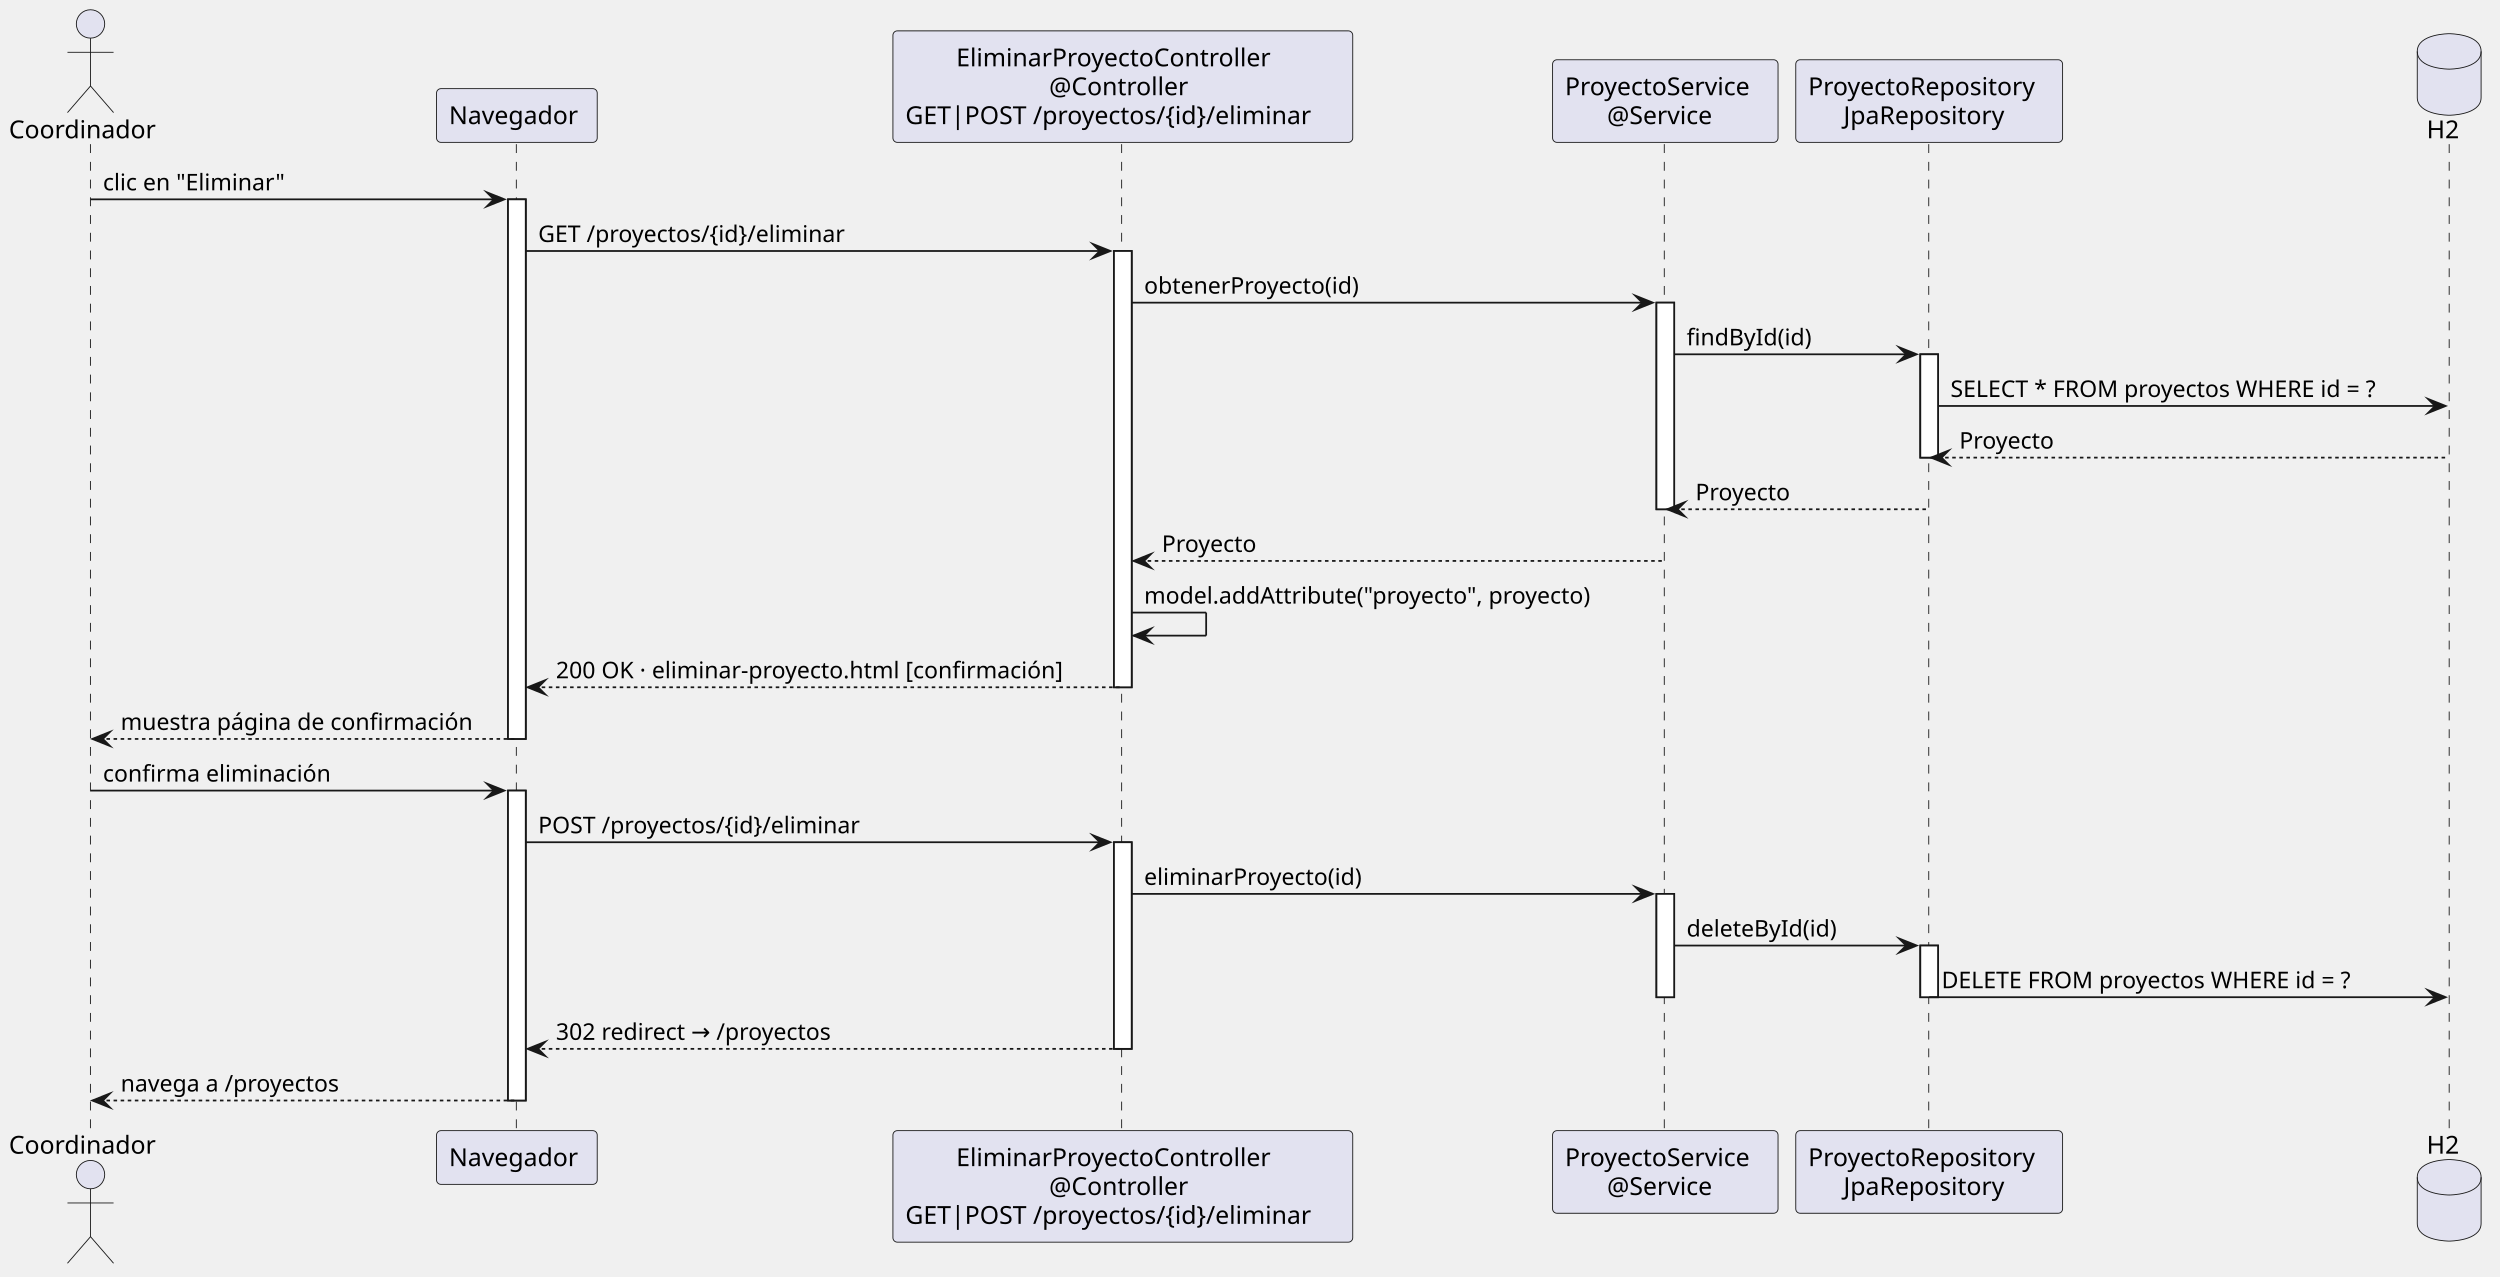
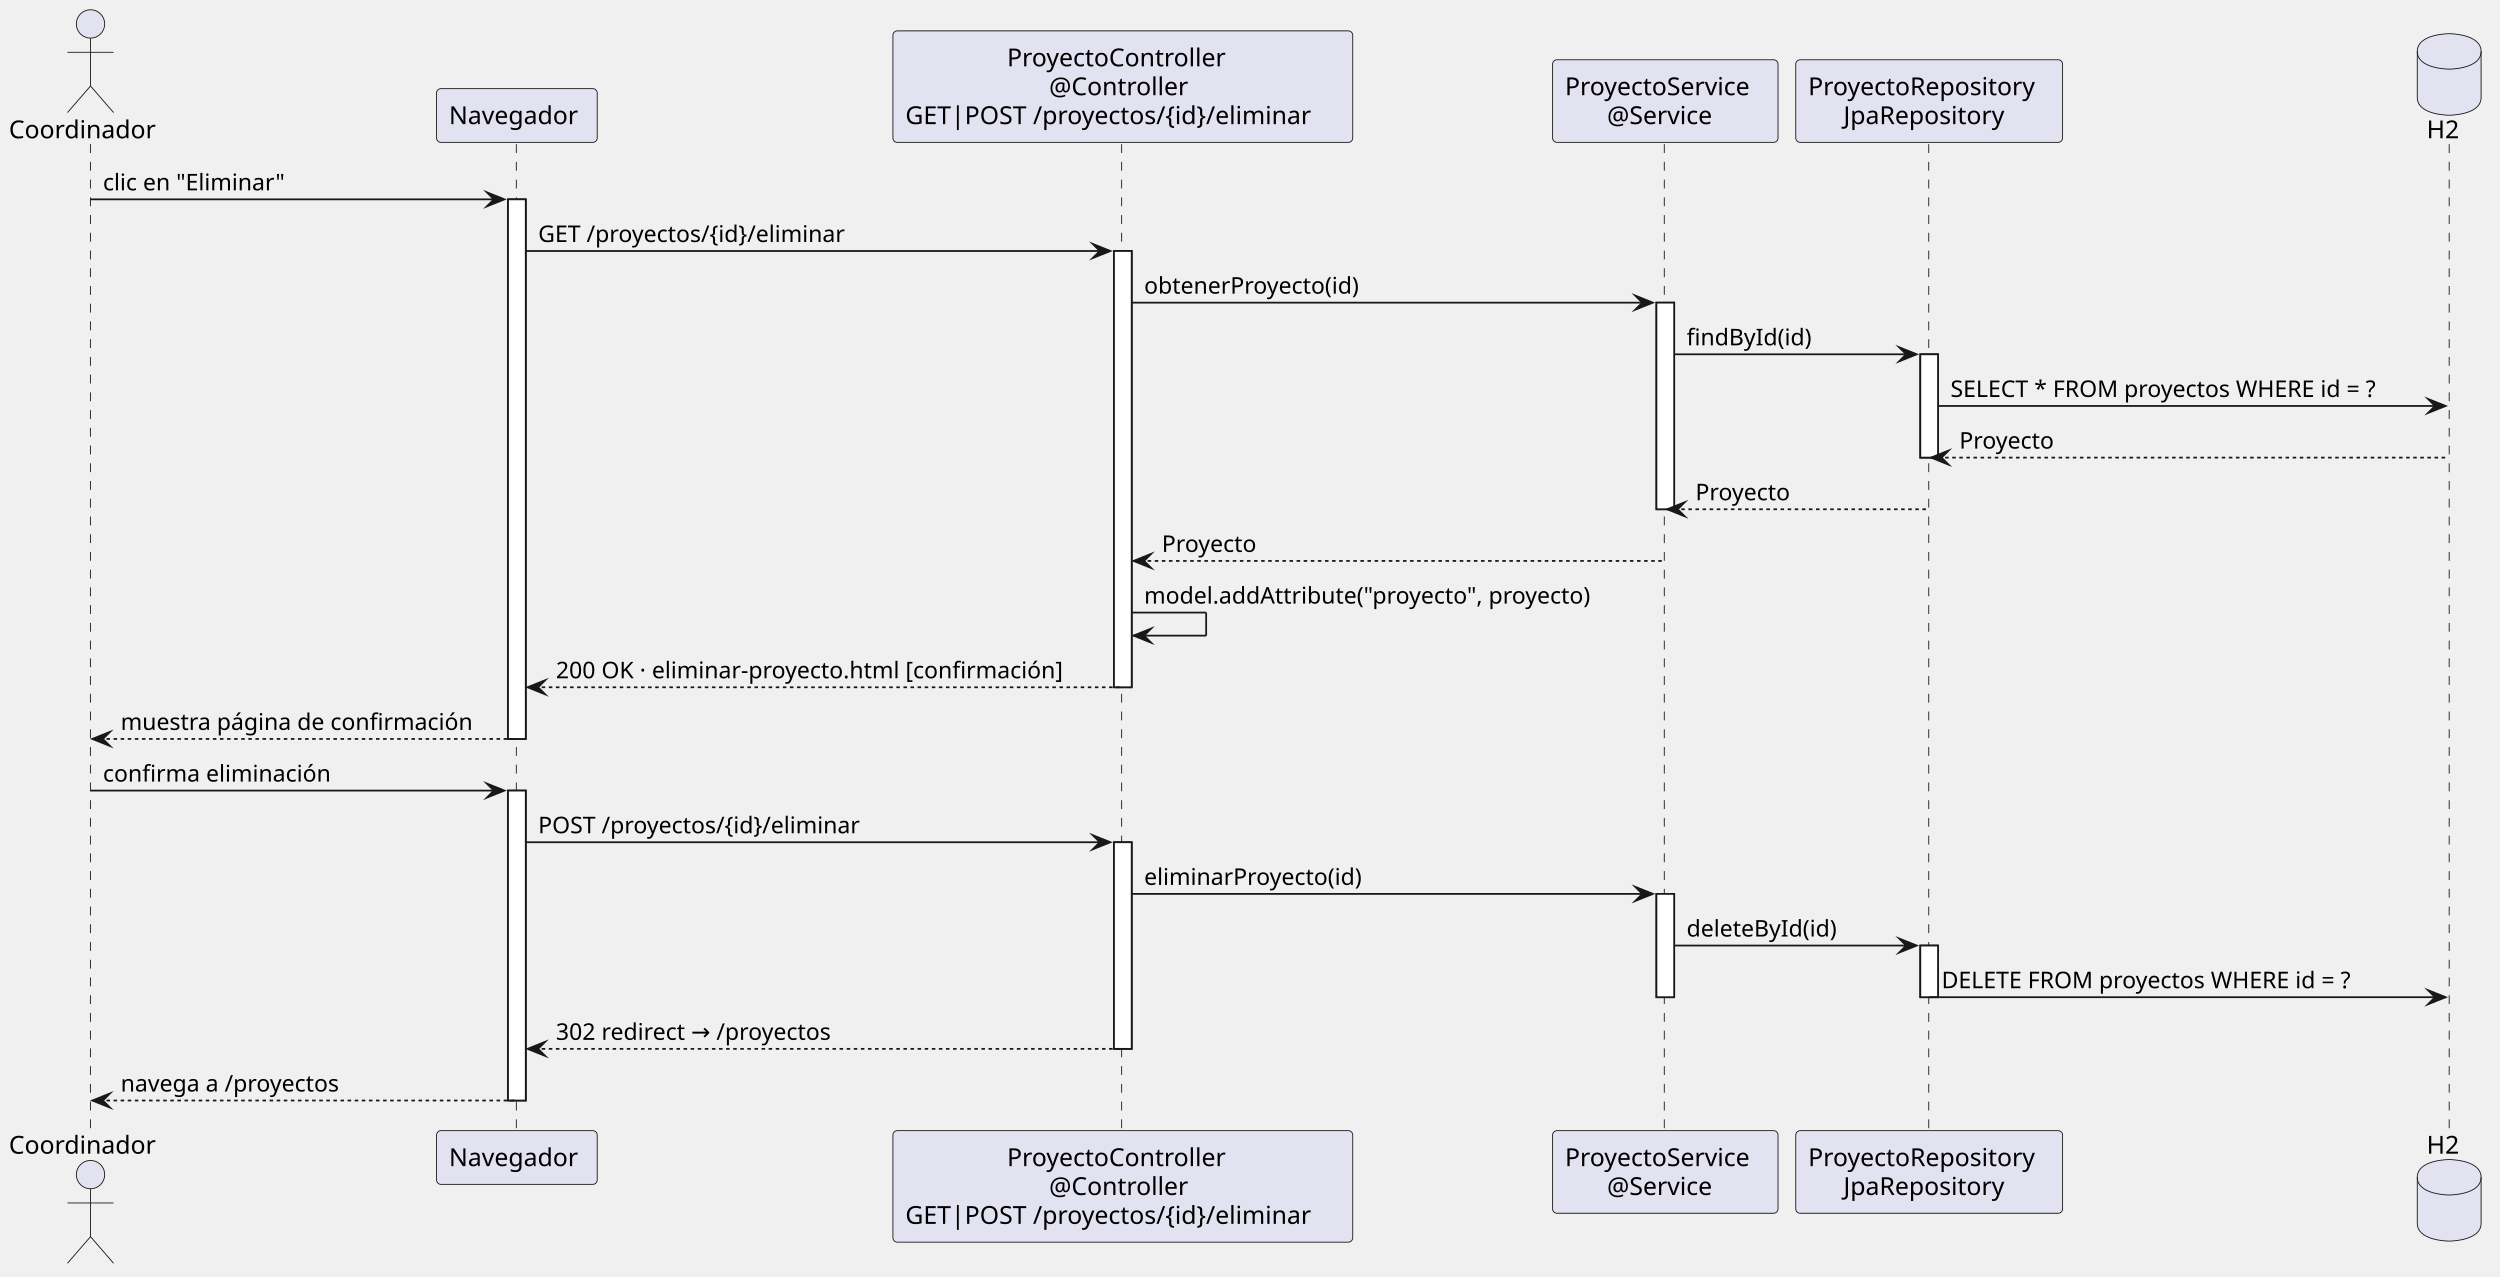
<svg xmlns="http://www.w3.org/2000/svg" contentStyleType="text/css" data-diagram-type="SEQUENCE" height="720px" preserveAspectRatio="none" style="width:1410px;height:720px;background:#FFFFFF;" version="1.1" viewBox="0 0 1410 720" width="1410px" zoomAndPan="magnify">
  <defs />
  <g>
    <g>
      <rect fill="#FFFFFF" height="304.328" style="stroke:#181818;stroke-width:1;" width="10" x="286.522" y="112.43" />
    </g>
    <g>
      <rect fill="#FFFFFF" height="174.797" style="stroke:#181818;stroke-width:1;" width="10" x="286.522" y="445.891" />
    </g>
    <g>
      <rect fill="#FFFFFF" height="246.062" style="stroke:#181818;stroke-width:1;" width="10" x="628.275" y="141.562" />
    </g>
    <g>
      <rect fill="#FFFFFF" height="116.531" style="stroke:#181818;stroke-width:1;" width="10" x="628.275" y="475.023" />
    </g>
    <g>
      <rect fill="#FFFFFF" height="116.531" style="stroke:#181818;stroke-width:1;" width="10" x="934.234" y="170.695" />
    </g>
    <g>
      <rect fill="#FFFFFF" height="58.266" style="stroke:#181818;stroke-width:1;" width="10" x="934.234" y="504.156" />
    </g>
    <g>
      <rect fill="#FFFFFF" height="58.266" style="stroke:#181818;stroke-width:1;" width="10" x="1083.055" y="199.828" />
    </g>
    <g>
      <rect fill="#FFFFFF" height="29.133" style="stroke:#181818;stroke-width:1;" width="10" x="1083.055" y="533.289" />
    </g>
    <g class="participant-lifeline" data-entity-uid="part1" data-qualified-name="Coord" data-source-line="3" id="part1-lifeline">
      <g>
        <rect fill="#000000" fill-opacity="0" height="557.391" width="8" x="47.049" y="81.297" />
        <line style="stroke:#181818;stroke-width:0.5;stroke-dasharray:5,5;" x1="51" x2="51" y1="81.297" y2="638.688" />
      </g>
    </g>
    <g class="participant-lifeline" data-entity-uid="part2" data-qualified-name="Nav" data-source-line="4" id="part2-lifeline">
      <g>
        <rect fill="#000000" fill-opacity="0" height="557.391" width="8" x="287.522" y="81.297" />
        <line style="stroke:#181818;stroke-width:0.5;stroke-dasharray:5,5;" x1="291.209" x2="291.209" y1="81.297" y2="638.688" />
      </g>
    </g>
    <g class="participant-lifeline" data-entity-uid="part3" data-qualified-name="Ctrl" data-source-line="5" id="part3-lifeline">
      <g>
        <rect fill="#000000" fill-opacity="0" height="557.391" width="8" x="629.275" y="81.297" />
        <line style="stroke:#181818;stroke-width:0.5;stroke-dasharray:5,5;" x1="632.607" x2="632.607" y1="81.297" y2="638.688" />
      </g>
    </g>
    <g class="participant-lifeline" data-entity-uid="part4" data-qualified-name="Service" data-source-line="6" id="part4-lifeline">
      <g>
        <rect fill="#000000" fill-opacity="0" height="557.391" width="8" x="935.234" y="81.297" />
        <line style="stroke:#181818;stroke-width:0.5;stroke-dasharray:5,5;" x1="938.656" x2="938.656" y1="81.297" y2="638.688" />
      </g>
    </g>
    <g class="participant-lifeline" data-entity-uid="part5" data-qualified-name="Repo" data-source-line="7" id="part5-lifeline">
      <g>
        <rect fill="#000000" fill-opacity="0" height="557.391" width="8" x="1084.055" y="81.297" />
        <line style="stroke:#181818;stroke-width:0.5;stroke-dasharray:5,5;" x1="1087.812" x2="1087.812" y1="81.297" y2="638.688" />
      </g>
    </g>
    <g class="participant-lifeline" data-entity-uid="part6" data-qualified-name="DB" data-source-line="8" id="part6-lifeline">
      <g>
        <rect fill="#000000" fill-opacity="0" height="557.391" width="8" x="1377.339" y="81.297" />
        <line style="stroke:#181818;stroke-width:0.5;stroke-dasharray:5,5;" x1="1381.339" x2="1381.339" y1="81.297" y2="638.688" />
      </g>
    </g>
    <g class="participant participant-head" data-entity-uid="part1" data-qualified-name="Coord" data-source-line="3" id="part1-head">
      <text fill="#000000" font-family="sans-serif" font-size="14" lengthAdjust="spacing" textLength="86.099" x="5" y="77.995">Coordinador</text>
      <ellipse cx="51.049" cy="13.5" fill="#E2E2F0" rx="8" ry="8" style="stroke:#181818;stroke-width:0.5;" />
      <path d="M51.049,21.5 L51.049,48.5 M38.049,29.5 L64.049,29.5 M51.049,48.5 L38.049,63.5 M51.049,48.5 L64.049,63.5" fill="none" style="stroke:#181818;stroke-width:0.5;" />
    </g>
    <g class="participant participant-tail" data-entity-uid="part1" data-qualified-name="Coord" data-source-line="3" id="part1-tail">
      <text fill="#000000" font-family="sans-serif" font-size="14" lengthAdjust="spacing" textLength="86.099" x="5" y="650.683">Coordinador</text>
      <ellipse cx="51.049" cy="662.484" fill="#E2E2F0" rx="8" ry="8" style="stroke:#181818;stroke-width:0.5;" />
      <path d="M51.049,670.484 L51.049,697.484 M38.049,678.484 L64.049,678.484 M51.049,697.484 L38.049,712.484 M51.049,697.484 L64.049,712.484" fill="none" style="stroke:#181818;stroke-width:0.5;" />
    </g>
    <g class="participant participant-head" data-entity-uid="part2" data-qualified-name="Nav" data-source-line="4" id="part2-head">
      <rect fill="#E2E2F0" height="30.297" rx="2.5" ry="2.5" style="stroke:#181818;stroke-width:0.5;" width="90.624" x="246.209" y="50" />
      <text fill="#000000" font-family="sans-serif" font-size="14" lengthAdjust="spacing" textLength="76.624" x="253.209" y="69.995">Navegador</text>
    </g>
    <g class="participant participant-tail" data-entity-uid="part2" data-qualified-name="Nav" data-source-line="4" id="part2-tail">
      <rect fill="#E2E2F0" height="30.297" rx="2.5" ry="2.5" style="stroke:#181818;stroke-width:0.5;" width="90.624" x="246.209" y="637.688" />
      <text fill="#000000" font-family="sans-serif" font-size="14" lengthAdjust="spacing" textLength="76.624" x="253.209" y="657.683">Navegador</text>
    </g>
    <g class="participant participant-head" data-entity-uid="part3" data-qualified-name="Ctrl" data-source-line="5" id="part3-head">
      <rect fill="#E2E2F0" height="62.891" rx="2.5" ry="2.5" style="stroke:#181818;stroke-width:0.5;" width="259.335" x="503.607" y="17.406" />
-       <text fill="#000000" font-family="sans-serif" font-size="14" lengthAdjust="spacing" textLength="187.947" x="539.301" y="37.401">EliminarProyectoController</text>
+       <text fill="#000000" font-family="sans-serif" font-size="14" lengthAdjust="spacing" textLength="130.587" x="567.981" y="37.401">ProyectoController</text>
      <text fill="#000000" font-family="sans-serif" font-size="14" lengthAdjust="spacing" textLength="83.173" x="591.688" y="53.698">@Controller</text>
      <text fill="#000000" font-family="sans-serif" font-size="14" lengthAdjust="spacing" textLength="245.335" x="510.607" y="69.995">GET|POST /proyectos/{id}/eliminar</text>
    </g>
    <g class="participant participant-tail" data-entity-uid="part3" data-qualified-name="Ctrl" data-source-line="5" id="part3-tail">
      <rect fill="#E2E2F0" height="62.891" rx="2.5" ry="2.5" style="stroke:#181818;stroke-width:0.5;" width="259.335" x="503.607" y="637.688" />
-       <text fill="#000000" font-family="sans-serif" font-size="14" lengthAdjust="spacing" textLength="187.947" x="539.301" y="657.683">EliminarProyectoController</text>
+       <text fill="#000000" font-family="sans-serif" font-size="14" lengthAdjust="spacing" textLength="130.587" x="567.981" y="657.683">ProyectoController</text>
      <text fill="#000000" font-family="sans-serif" font-size="14" lengthAdjust="spacing" textLength="83.173" x="591.688" y="673.98">@Controller</text>
      <text fill="#000000" font-family="sans-serif" font-size="14" lengthAdjust="spacing" textLength="245.335" x="510.607" y="690.276">GET|POST /proyectos/{id}/eliminar</text>
    </g>
    <g class="participant participant-head" data-entity-uid="part4" data-qualified-name="Service" data-source-line="6" id="part4-head">
      <rect fill="#E2E2F0" height="46.594" rx="2.5" ry="2.5" style="stroke:#181818;stroke-width:0.5;" width="127.155" x="875.656" y="33.703" />
      <text fill="#000000" font-family="sans-serif" font-size="14" lengthAdjust="spacing" textLength="113.155" x="882.656" y="53.698">ProyectoService</text>
      <text fill="#000000" font-family="sans-serif" font-size="14" lengthAdjust="spacing" textLength="65.741" x="906.363" y="69.995">@Service</text>
    </g>
    <g class="participant participant-tail" data-entity-uid="part4" data-qualified-name="Service" data-source-line="6" id="part4-tail">
      <rect fill="#E2E2F0" height="46.594" rx="2.5" ry="2.5" style="stroke:#181818;stroke-width:0.5;" width="127.155" x="875.656" y="637.688" />
      <text fill="#000000" font-family="sans-serif" font-size="14" lengthAdjust="spacing" textLength="113.155" x="882.656" y="657.683">ProyectoService</text>
      <text fill="#000000" font-family="sans-serif" font-size="14" lengthAdjust="spacing" textLength="65.741" x="906.363" y="673.98">@Service</text>
    </g>
    <g class="participant participant-head" data-entity-uid="part5" data-qualified-name="Repo" data-source-line="7" id="part5-head">
      <rect fill="#E2E2F0" height="46.594" rx="2.5" ry="2.5" style="stroke:#181818;stroke-width:0.5;" width="150.486" x="1012.812" y="33.703" />
      <text fill="#000000" font-family="sans-serif" font-size="14" lengthAdjust="spacing" textLength="136.486" x="1019.812" y="53.698">ProyectoRepository</text>
      <text fill="#000000" font-family="sans-serif" font-size="14" lengthAdjust="spacing" textLength="96.667" x="1039.721" y="69.995">JpaRepository</text>
    </g>
    <g class="participant participant-tail" data-entity-uid="part5" data-qualified-name="Repo" data-source-line="7" id="part5-tail">
      <rect fill="#E2E2F0" height="46.594" rx="2.5" ry="2.5" style="stroke:#181818;stroke-width:0.5;" width="150.486" x="1012.812" y="637.688" />
      <text fill="#000000" font-family="sans-serif" font-size="14" lengthAdjust="spacing" textLength="136.486" x="1019.812" y="657.683">ProyectoRepository</text>
      <text fill="#000000" font-family="sans-serif" font-size="14" lengthAdjust="spacing" textLength="96.667" x="1039.721" y="673.98">JpaRepository</text>
    </g>
    <g class="participant participant-head" data-entity-uid="part6" data-qualified-name="DB" data-source-line="8" id="part6-head">
      <text fill="#000000" font-family="sans-serif" font-size="14" lengthAdjust="spacing" textLength="19.435" x="1368.622" y="77.995">H2</text>
      <path d="M1363.339,29 C1363.339,19 1381.339,19 1381.339,19 C1381.339,19 1399.339,19 1399.339,29 L1399.339,55 C1399.339,65 1381.339,65 1381.339,65 C1381.339,65 1363.339,65 1363.339,55 L1363.339,29" fill="#E2E2F0" style="stroke:#181818;stroke-width:0.5;" />
      <path d="M1363.339,29 C1363.339,39 1381.339,39 1381.339,39 C1381.339,39 1399.339,39 1399.339,29" fill="none" style="stroke:#181818;stroke-width:0.5;" />
    </g>
    <g class="participant participant-tail" data-entity-uid="part6" data-qualified-name="DB" data-source-line="8" id="part6-tail">
      <text fill="#000000" font-family="sans-serif" font-size="14" lengthAdjust="spacing" textLength="19.435" x="1368.622" y="650.683">H2</text>
      <path d="M1363.339,663.984 C1363.339,653.984 1381.339,653.984 1381.339,653.984 C1381.339,653.984 1399.339,653.984 1399.339,663.984 L1399.339,689.984 C1399.339,699.984 1381.339,699.984 1381.339,699.984 C1381.339,699.984 1363.339,699.984 1363.339,689.984 L1363.339,663.984" fill="#E2E2F0" style="stroke:#181818;stroke-width:0.5;" />
      <path d="M1363.339,663.984 C1363.339,673.984 1381.339,673.984 1381.339,673.984 C1381.339,673.984 1399.339,673.984 1399.339,663.984" fill="none" style="stroke:#181818;stroke-width:0.5;" />
    </g>
    <g>
      <rect fill="#FFFFFF" height="304.328" style="stroke:#181818;stroke-width:1;" width="10" x="286.522" y="112.43" />
    </g>
    <g>
      <rect fill="#FFFFFF" height="174.797" style="stroke:#181818;stroke-width:1;" width="10" x="286.522" y="445.891" />
    </g>
    <g>
      <rect fill="#FFFFFF" height="246.062" style="stroke:#181818;stroke-width:1;" width="10" x="628.275" y="141.562" />
    </g>
    <g>
      <rect fill="#FFFFFF" height="116.531" style="stroke:#181818;stroke-width:1;" width="10" x="628.275" y="475.023" />
    </g>
    <g>
      <rect fill="#FFFFFF" height="116.531" style="stroke:#181818;stroke-width:1;" width="10" x="934.234" y="170.695" />
    </g>
    <g>
      <rect fill="#FFFFFF" height="58.266" style="stroke:#181818;stroke-width:1;" width="10" x="934.234" y="504.156" />
    </g>
    <g>
      <rect fill="#FFFFFF" height="58.266" style="stroke:#181818;stroke-width:1;" width="10" x="1083.055" y="199.828" />
    </g>
    <g>
      <rect fill="#FFFFFF" height="29.133" style="stroke:#181818;stroke-width:1;" width="10" x="1083.055" y="533.289" />
    </g>
    <g class="message" data-entity-1="part1" data-entity-2="part2" data-source-line="10" id="msg1">
      <polygon fill="#181818" points="274.522,108.43,284.522,112.43,274.522,116.43,278.522,112.43" style="stroke:#181818;stroke-width:1;stroke-linejoin:miter;stroke-miterlimit:10;" />
      <line style="stroke:#181818;stroke-width:1;" x1="51.049" x2="280.522" y1="112.43" y2="112.43" />
      <text fill="#000000" font-family="sans-serif" font-size="13" lengthAdjust="spacing" textLength="111.243" x="58.049" y="107.364">clic en "Eliminar"</text>
    </g>
    <g class="message" data-entity-1="part2" data-entity-2="part3" data-source-line="12" id="msg2">
      <polygon fill="#181818" points="616.275,137.562,626.275,141.562,616.275,145.562,620.275,141.562" style="stroke:#181818;stroke-width:1;stroke-linejoin:miter;stroke-miterlimit:10;" />
      <line style="stroke:#181818;stroke-width:1;" x1="296.522" x2="622.275" y1="141.562" y2="141.562" />
      <text fill="#000000" font-family="sans-serif" font-size="13" lengthAdjust="spacing" textLength="189.167" x="303.522" y="136.497">GET /proyectos/{id}/eliminar</text>
    </g>
    <g class="message" data-entity-1="part3" data-entity-2="part4" data-source-line="14" id="msg3">
      <polygon fill="#181818" points="922.234,166.695,932.234,170.695,922.234,174.695,926.234,170.695" style="stroke:#181818;stroke-width:1;stroke-linejoin:miter;stroke-miterlimit:10;" />
      <line style="stroke:#181818;stroke-width:1;" x1="638.275" x2="928.234" y1="170.695" y2="170.695" />
      <text fill="#000000" font-family="sans-serif" font-size="13" lengthAdjust="spacing" textLength="129.917" x="645.275" y="165.629">obtenerProyecto(id)</text>
    </g>
    <g class="message" data-entity-1="part4" data-entity-2="part5" data-source-line="16" id="msg4">
      <polygon fill="#181818" points="1071.055,195.828,1081.055,199.828,1071.055,203.828,1075.055,199.828" style="stroke:#181818;stroke-width:1;stroke-linejoin:miter;stroke-miterlimit:10;" />
      <line style="stroke:#181818;stroke-width:1;" x1="944.234" x2="1077.055" y1="199.828" y2="199.828" />
      <text fill="#000000" font-family="sans-serif" font-size="13" lengthAdjust="spacing" textLength="75.385" x="951.234" y="194.762">findById(id)</text>
    </g>
    <g class="message" data-entity-1="part5" data-entity-2="part6" data-source-line="18" id="msg5">
      <polygon fill="#181818" points="1369.339,224.961,1379.339,228.961,1369.339,232.961,1373.339,228.961" style="stroke:#181818;stroke-width:1;stroke-linejoin:miter;stroke-miterlimit:10;" />
      <line style="stroke:#181818;stroke-width:1;" x1="1093.055" x2="1375.339" y1="228.961" y2="228.961" />
      <text fill="#000000" font-family="sans-serif" font-size="13" lengthAdjust="spacing" textLength="264.285" x="1100.055" y="223.895">SELECT * FROM proyectos WHERE id = ?</text>
    </g>
    <g class="message" data-entity-1="part6" data-entity-2="part5" data-source-line="19" id="msg6">
      <polygon fill="#181818" points="1099.055,254.094,1089.055,258.094,1099.055,262.094,1095.055,258.094" style="stroke:#181818;stroke-width:1;stroke-linejoin:miter;stroke-miterlimit:10;" />
      <line style="stroke:#181818;stroke-width:1;stroke-dasharray:2,2;" x1="1093.055" x2="1380.339" y1="258.094" y2="258.094" />
      <text fill="#000000" font-family="sans-serif" font-size="13" lengthAdjust="spacing" textLength="57.027" x="1105.055" y="253.028">Proyecto</text>
    </g>
    <g class="message" data-entity-1="part5" data-entity-2="part4" data-source-line="21" id="msg7">
      <polygon fill="#181818" points="950.234,283.227,940.234,287.227,950.234,291.227,946.234,287.227" style="stroke:#181818;stroke-width:1;stroke-linejoin:miter;stroke-miterlimit:10;" />
      <line style="stroke:#181818;stroke-width:1;stroke-dasharray:2,2;" x1="944.234" x2="1087.055" y1="287.227" y2="287.227" />
      <text fill="#000000" font-family="sans-serif" font-size="13" lengthAdjust="spacing" textLength="57.027" x="956.234" y="282.161">Proyecto</text>
    </g>
    <g class="message" data-entity-1="part4" data-entity-2="part3" data-source-line="23" id="msg8">
      <polygon fill="#181818" points="649.275,312.359,639.275,316.359,649.275,320.359,645.275,316.359" style="stroke:#181818;stroke-width:1;stroke-linejoin:miter;stroke-miterlimit:10;" />
      <line style="stroke:#181818;stroke-width:1;stroke-dasharray:2,2;" x1="643.275" x2="938.234" y1="316.359" y2="316.359" />
      <text fill="#000000" font-family="sans-serif" font-size="13" lengthAdjust="spacing" textLength="57.027" x="655.275" y="311.293">Proyecto</text>
    </g>
    <g class="message" data-entity-1="part3" data-entity-2="part3" data-source-line="24" id="msg9">
      <line style="stroke:#181818;stroke-width:1;" x1="638.275" x2="680.275" y1="345.492" y2="345.492" />
      <line style="stroke:#181818;stroke-width:1;" x1="680.275" x2="680.275" y1="345.492" y2="358.492" />
      <line style="stroke:#181818;stroke-width:1;" x1="639.275" x2="680.275" y1="358.492" y2="358.492" />
      <polygon fill="#181818" points="649.275,354.492,639.275,358.492,649.275,362.492,645.275,358.492" style="stroke:#181818;stroke-width:1;stroke-linejoin:miter;stroke-miterlimit:10;" />
      <text fill="#000000" font-family="sans-serif" font-size="13" lengthAdjust="spacing" textLength="271.959" x="645.275" y="340.426">model.addAttribute("proyecto", proyecto)</text>
    </g>
    <g class="message" data-entity-1="part3" data-entity-2="part2" data-source-line="25" id="msg10">
      <polygon fill="#181818" points="307.522,383.625,297.522,387.625,307.522,391.625,303.522,387.625" style="stroke:#181818;stroke-width:1;stroke-linejoin:miter;stroke-miterlimit:10;" />
      <line style="stroke:#181818;stroke-width:1;stroke-dasharray:2,2;" x1="301.522" x2="632.275" y1="387.625" y2="387.625" />
      <text fill="#000000" font-family="sans-serif" font-size="13" lengthAdjust="spacing" textLength="307.753" x="313.522" y="382.559">200 OK · eliminar-proyecto.html [confirmación]</text>
    </g>
    <g class="message" data-entity-1="part2" data-entity-2="part1" data-source-line="27" id="msg11">
      <polygon fill="#181818" points="62.049,412.758,52.049,416.758,62.049,420.758,58.049,416.758" style="stroke:#181818;stroke-width:1;stroke-linejoin:miter;stroke-miterlimit:10;" />
      <line style="stroke:#181818;stroke-width:1;stroke-dasharray:2,2;" x1="56.049" x2="290.522" y1="416.758" y2="416.758" />
      <text fill="#000000" font-family="sans-serif" font-size="13" lengthAdjust="spacing" textLength="211.472" x="68.049" y="411.692">muestra página de confirmación</text>
    </g>
    <g class="message" data-entity-1="part1" data-entity-2="part2" data-source-line="30" id="msg12">
      <polygon fill="#181818" points="274.522,441.891,284.522,445.891,274.522,449.891,278.522,445.891" style="stroke:#181818;stroke-width:1;stroke-linejoin:miter;stroke-miterlimit:10;" />
      <line style="stroke:#181818;stroke-width:1;" x1="51.049" x2="280.522" y1="445.891" y2="445.891" />
      <text fill="#000000" font-family="sans-serif" font-size="13" lengthAdjust="spacing" textLength="136.291" x="58.049" y="440.825">confirma eliminación</text>
    </g>
    <g class="message" data-entity-1="part2" data-entity-2="part3" data-source-line="32" id="msg13">
      <polygon fill="#181818" points="616.275,471.023,626.275,475.023,616.275,479.023,620.275,475.023" style="stroke:#181818;stroke-width:1;stroke-linejoin:miter;stroke-miterlimit:10;" />
      <line style="stroke:#181818;stroke-width:1;" x1="296.522" x2="622.275" y1="475.023" y2="475.023" />
      <text fill="#000000" font-family="sans-serif" font-size="13" lengthAdjust="spacing" textLength="197.203" x="303.522" y="469.957">POST /proyectos/{id}/eliminar</text>
    </g>
    <g class="message" data-entity-1="part3" data-entity-2="part4" data-source-line="35" id="msg14">
      <polygon fill="#181818" points="922.234,500.156,932.234,504.156,922.234,508.156,926.234,504.156" style="stroke:#181818;stroke-width:1;stroke-linejoin:miter;stroke-miterlimit:10;" />
      <line style="stroke:#181818;stroke-width:1;" x1="638.275" x2="928.234" y1="504.156" y2="504.156" />
      <text fill="#000000" font-family="sans-serif" font-size="13" lengthAdjust="spacing" textLength="132.082" x="645.275" y="499.09">eliminarProyecto(id)</text>
    </g>
    <g class="message" data-entity-1="part4" data-entity-2="part5" data-source-line="37" id="msg15">
      <polygon fill="#181818" points="1071.055,529.289,1081.055,533.289,1071.055,537.289,1075.055,533.289" style="stroke:#181818;stroke-width:1;stroke-linejoin:miter;stroke-miterlimit:10;" />
      <line style="stroke:#181818;stroke-width:1;" x1="944.234" x2="1077.055" y1="533.289" y2="533.289" />
      <text fill="#000000" font-family="sans-serif" font-size="13" lengthAdjust="spacing" textLength="91.66" x="951.234" y="528.223">deleteById(id)</text>
    </g>
    <g class="message" data-entity-1="part5" data-entity-2="part6" data-source-line="39" id="msg16">
      <polygon fill="#181818" points="1369.339,558.422,1379.339,562.422,1369.339,566.422,1373.339,562.422" style="stroke:#181818;stroke-width:1;stroke-linejoin:miter;stroke-miterlimit:10;" />
      <line style="stroke:#181818;stroke-width:1;" x1="1088.055" x2="1375.339" y1="562.422" y2="562.422" />
      <text fill="#000000" font-family="sans-serif" font-size="13" lengthAdjust="spacing" textLength="254.547" x="1095.055" y="557.356">DELETE FROM proyectos WHERE id = ?</text>
    </g>
    <g class="message" data-entity-1="part3" data-entity-2="part2" data-source-line="43" id="msg17">
      <polygon fill="#181818" points="307.522,587.555,297.522,591.555,307.522,595.555,303.522,591.555" style="stroke:#181818;stroke-width:1;stroke-linejoin:miter;stroke-miterlimit:10;" />
      <line style="stroke:#181818;stroke-width:1;stroke-dasharray:2,2;" x1="301.522" x2="632.275" y1="591.555" y2="591.555" />
      <text fill="#000000" font-family="sans-serif" font-size="13" lengthAdjust="spacing" textLength="167.489" x="313.522" y="586.489">302 redirect → /proyectos</text>
    </g>
    <g class="message" data-entity-1="part2" data-entity-2="part1" data-source-line="45" id="msg18">
      <polygon fill="#181818" points="62.049,616.688,52.049,620.688,62.049,624.688,58.049,620.688" style="stroke:#181818;stroke-width:1;stroke-linejoin:miter;stroke-miterlimit:10;" />
      <line style="stroke:#181818;stroke-width:1;stroke-dasharray:2,2;" x1="56.049" x2="290.522" y1="620.688" y2="620.688" />
      <text fill="#000000" font-family="sans-serif" font-size="13" lengthAdjust="spacing" textLength="132.939" x="68.049" y="615.622">navega a /proyectos</text>
    </g>
  </g>
</svg>
